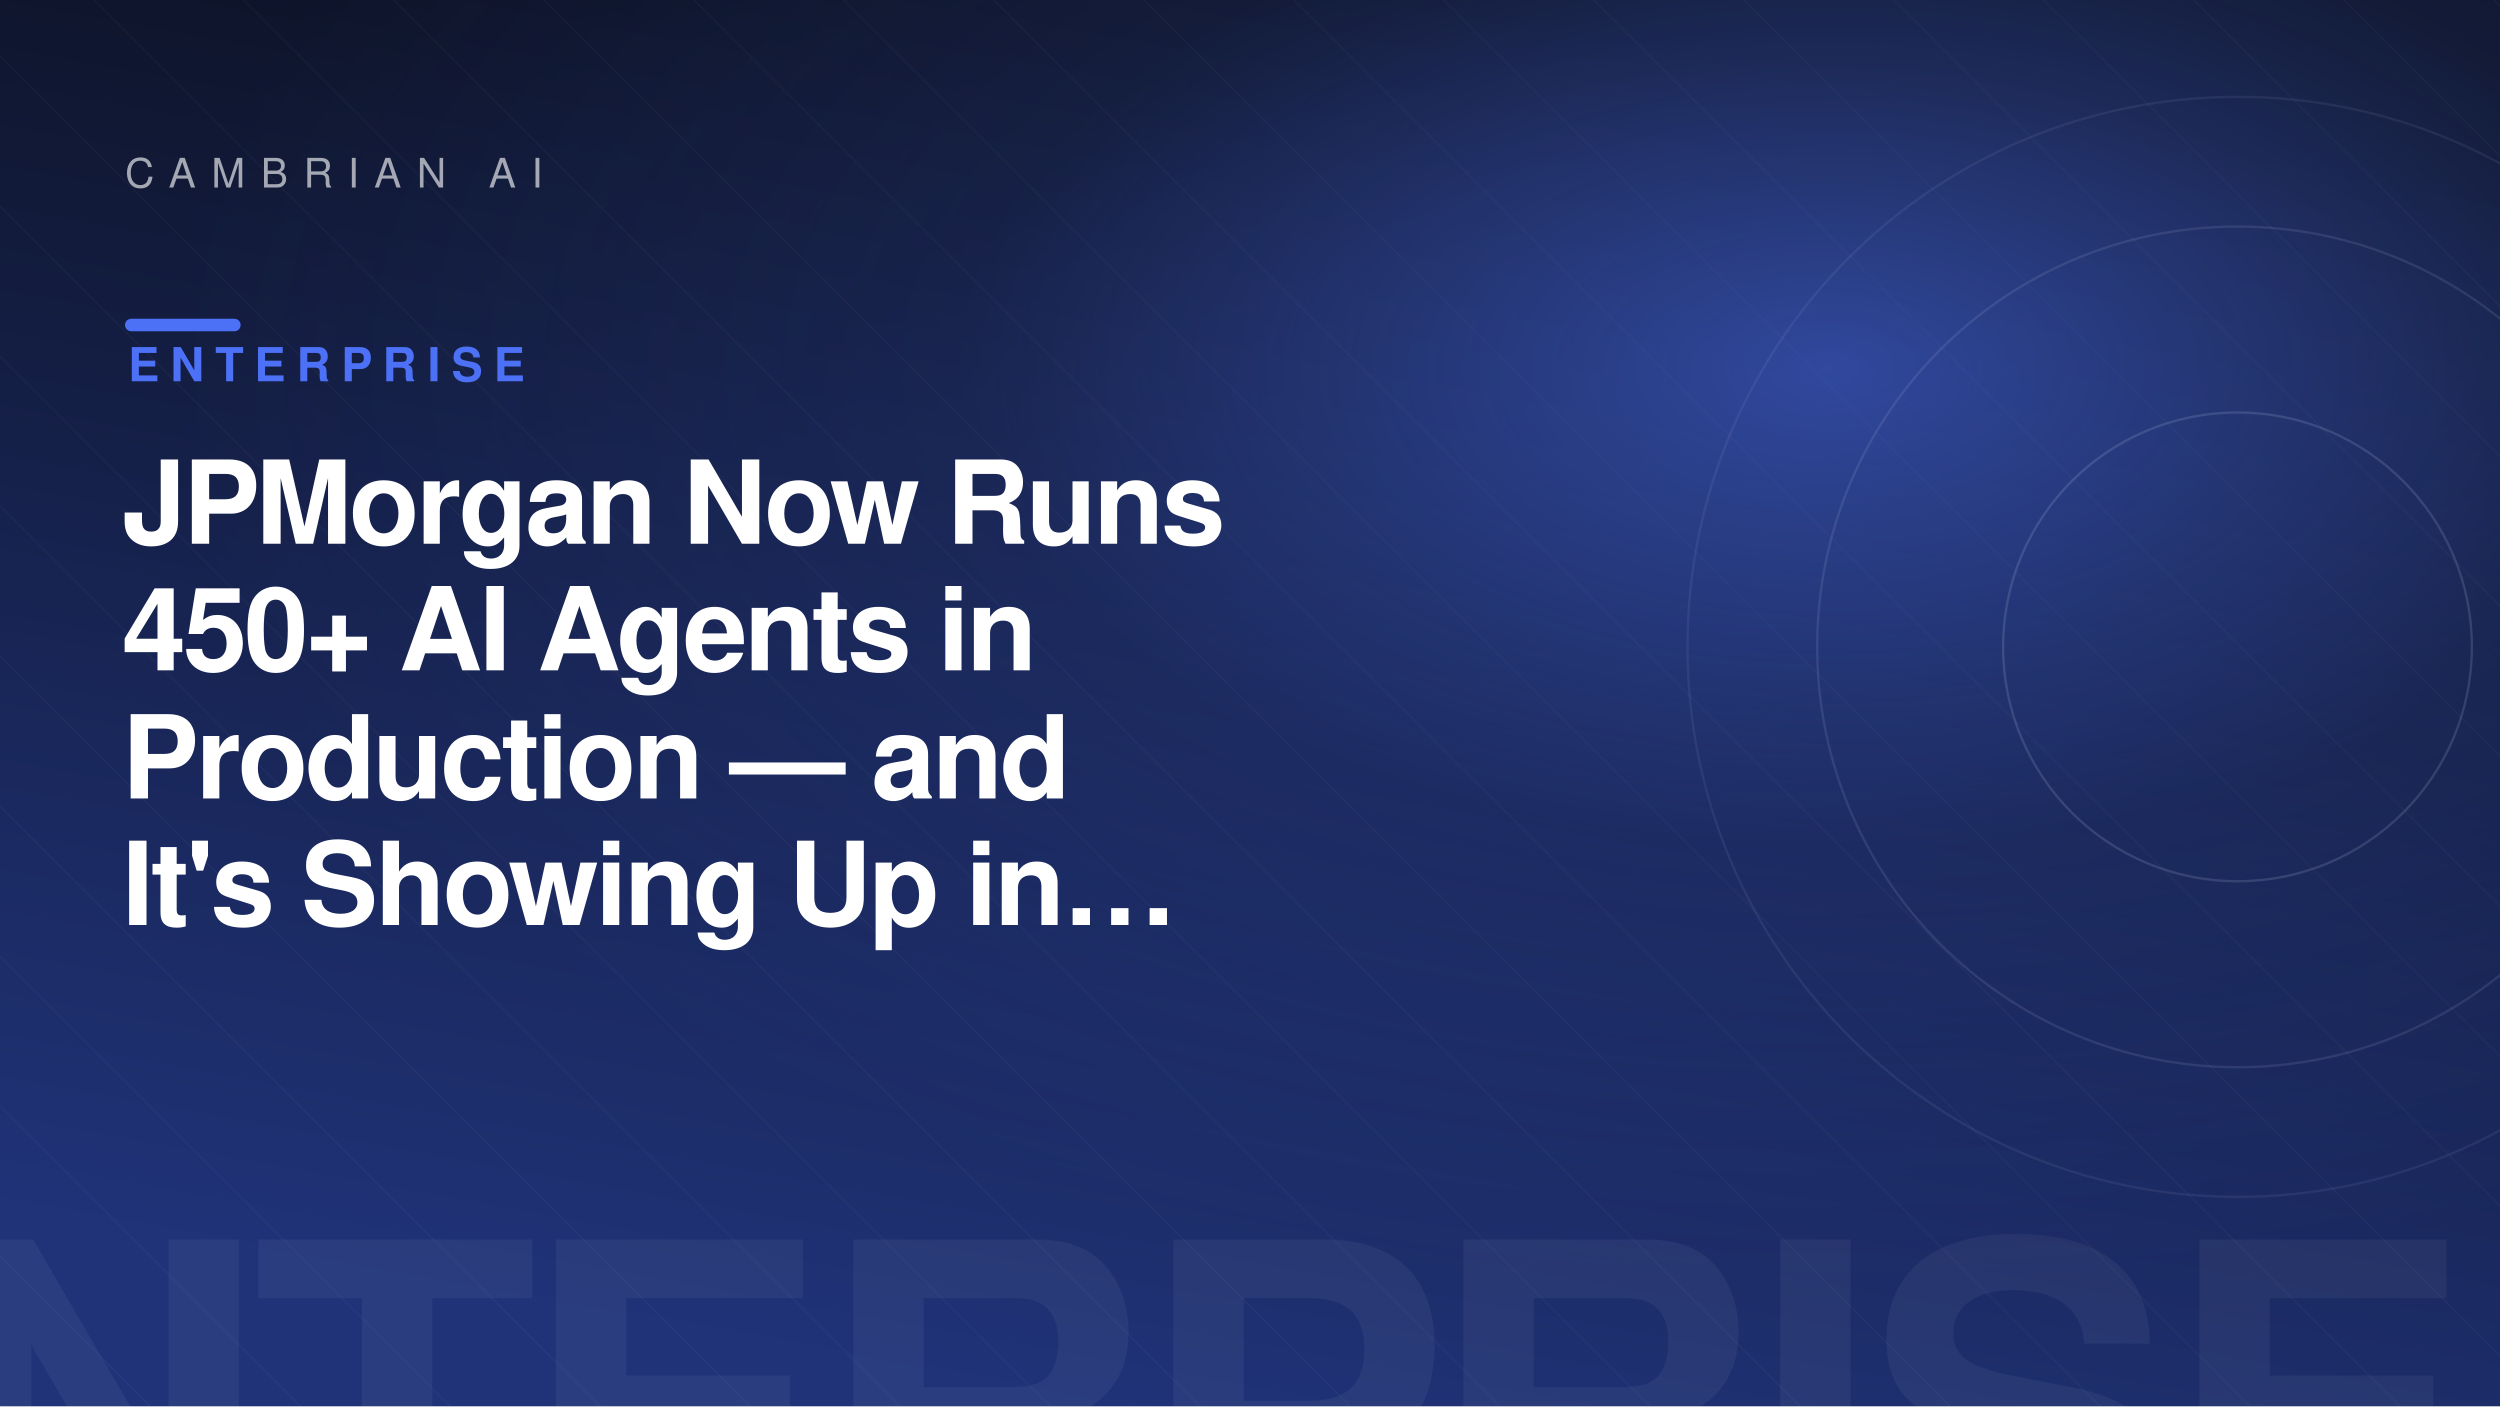
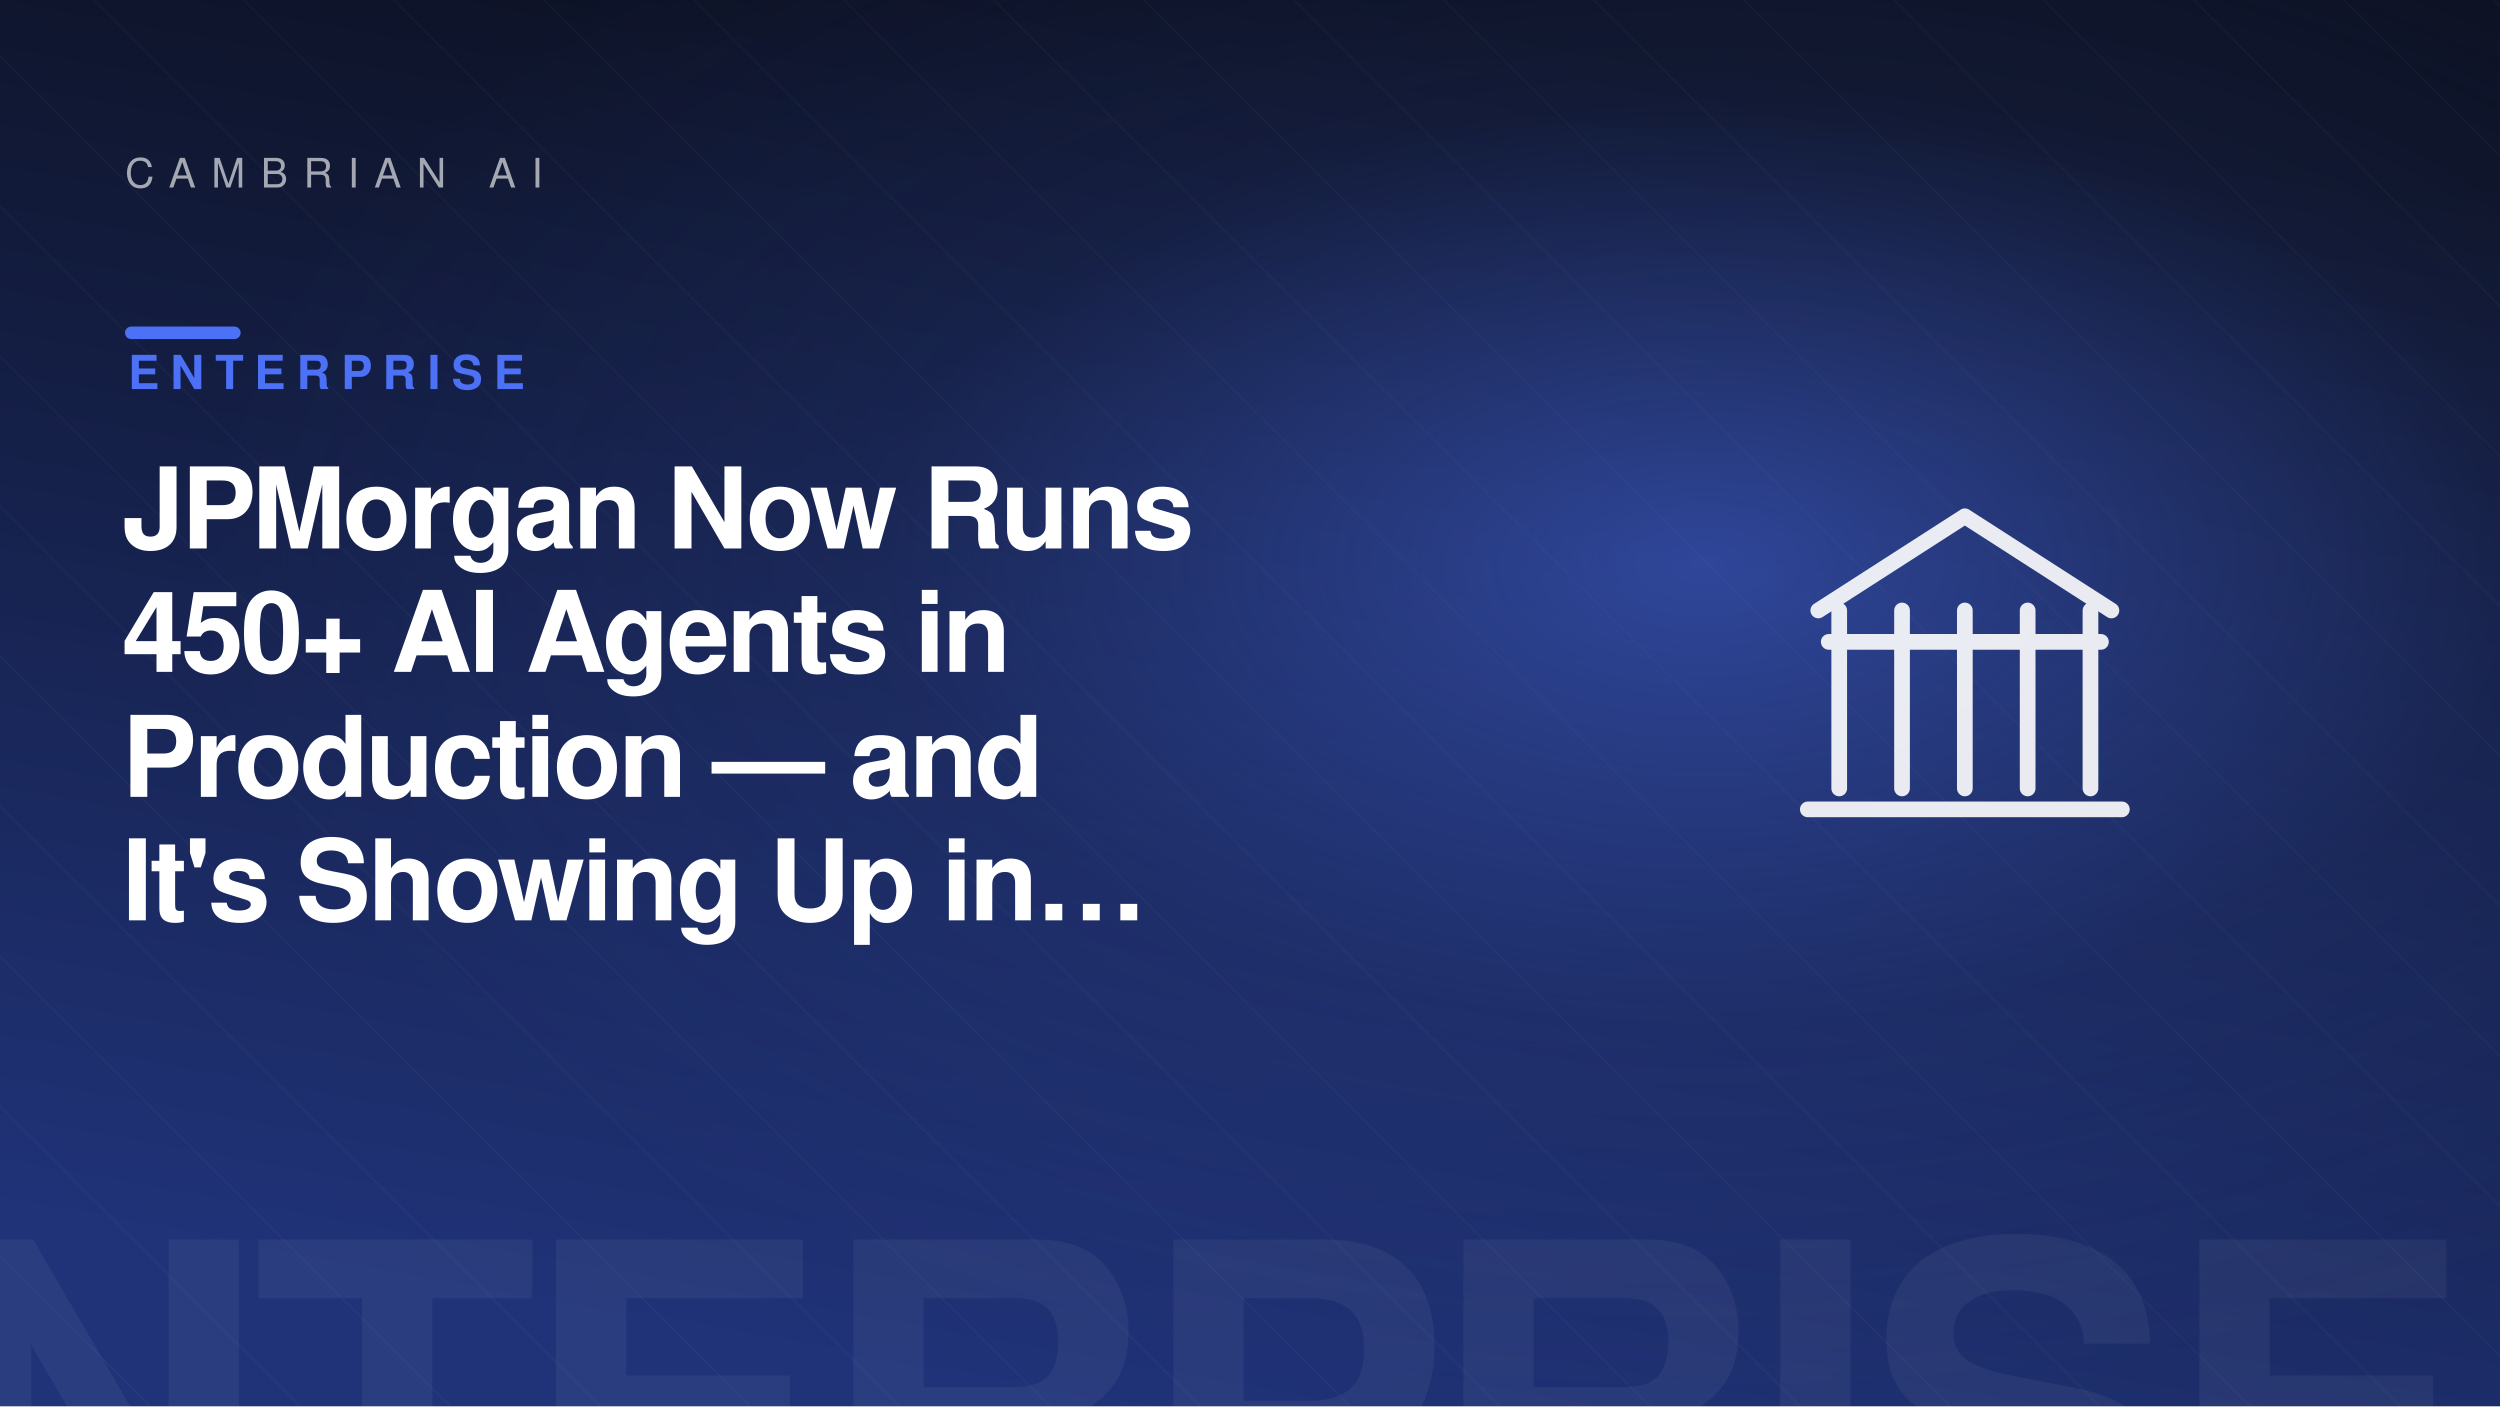
<svg xmlns="http://www.w3.org/2000/svg" width="1600" height="900" viewBox="0 0 1600 900" role="img" aria-label="JPMorgan Now Runs 450+ AI Agents in Production — and It's Showing Up in the Results">
  <defs>
    <linearGradient id="bg" gradientTransform="rotate(108 0.5 0.5)">
      <stop offset="0" stop-color="hsl(227, 44%, 8%)" />
      <stop offset="1" stop-color="hsl(227, 58%, 30%)" />
    </linearGradient>
-     <radialGradient id="glow" cx="73%" cy="26%" r="66%">
-       <stop offset="0" stop-color="hsl(227, 90%, 63%)" stop-opacity="0.55" />
-       <stop offset="52%" stop-color="hsl(227, 90%, 63%)" stop-opacity="0.12" />
+     <radialGradient id="glow" cx="68%" cy="40%" r="60%">
+       <stop offset="0" stop-color="hsl(227, 90%, 63%)" stop-opacity="0.5" />
+       <stop offset="55%" stop-color="hsl(227, 90%, 63%)" stop-opacity="0.1" />
      <stop offset="100%" stop-color="hsl(227, 90%, 63%)" stop-opacity="0" />
    </radialGradient>
  </defs>
  <rect width="1600" height="900" fill="url(#bg)" />
  <g>
    <line x1="-900" y1="0" x2="0" y2="900" stroke="#ffffff" stroke-width="1" opacity="0.028" />
    <line x1="-804" y1="0" x2="96" y2="900" stroke="#ffffff" stroke-width="1" opacity="0.028" />
    <line x1="-708" y1="0" x2="192" y2="900" stroke="#ffffff" stroke-width="1" opacity="0.028" />
    <line x1="-612" y1="0" x2="288" y2="900" stroke="#ffffff" stroke-width="1" opacity="0.028" />
    <line x1="-516" y1="0" x2="384" y2="900" stroke="#ffffff" stroke-width="1" opacity="0.028" />
    <line x1="-420" y1="0" x2="480" y2="900" stroke="#ffffff" stroke-width="1" opacity="0.028" />
    <line x1="-324" y1="0" x2="576" y2="900" stroke="#ffffff" stroke-width="1" opacity="0.028" />
    <line x1="-228" y1="0" x2="672" y2="900" stroke="#ffffff" stroke-width="1" opacity="0.028" />
    <line x1="-132" y1="0" x2="768" y2="900" stroke="#ffffff" stroke-width="1" opacity="0.028" />
    <line x1="-36" y1="0" x2="864" y2="900" stroke="#ffffff" stroke-width="1" opacity="0.028" />
    <line x1="60" y1="0" x2="960" y2="900" stroke="#ffffff" stroke-width="1" opacity="0.028" />
    <line x1="156" y1="0" x2="1056" y2="900" stroke="#ffffff" stroke-width="1" opacity="0.028" />
    <line x1="252" y1="0" x2="1152" y2="900" stroke="#ffffff" stroke-width="1" opacity="0.028" />
    <line x1="348" y1="0" x2="1248" y2="900" stroke="#ffffff" stroke-width="1" opacity="0.028" />
    <line x1="444" y1="0" x2="1344" y2="900" stroke="#ffffff" stroke-width="1" opacity="0.028" />
    <line x1="540" y1="0" x2="1440" y2="900" stroke="#ffffff" stroke-width="1" opacity="0.028" />
    <line x1="636" y1="0" x2="1536" y2="900" stroke="#ffffff" stroke-width="1" opacity="0.028" />
    <line x1="732" y1="0" x2="1632" y2="900" stroke="#ffffff" stroke-width="1" opacity="0.028" />
    <line x1="828" y1="0" x2="1728" y2="900" stroke="#ffffff" stroke-width="1" opacity="0.028" />
    <line x1="924" y1="0" x2="1824" y2="900" stroke="#ffffff" stroke-width="1" opacity="0.028" />
    <line x1="1020" y1="0" x2="1920" y2="900" stroke="#ffffff" stroke-width="1" opacity="0.028" />
    <line x1="1116" y1="0" x2="2016" y2="900" stroke="#ffffff" stroke-width="1" opacity="0.028" />
    <line x1="1212" y1="0" x2="2112" y2="900" stroke="#ffffff" stroke-width="1" opacity="0.028" />
    <line x1="1308" y1="0" x2="2208" y2="900" stroke="#ffffff" stroke-width="1" opacity="0.028" />
    <line x1="1404" y1="0" x2="2304" y2="900" stroke="#ffffff" stroke-width="1" opacity="0.028" />
    <line x1="1500" y1="0" x2="2400" y2="900" stroke="#ffffff" stroke-width="1" opacity="0.028" />
    <line x1="1596" y1="0" x2="2496" y2="900" stroke="#ffffff" stroke-width="1" opacity="0.028" />
  </g>
  <text x="1584" y="1012" text-anchor="end" font-family="Helvetica, Arial, sans-serif" font-size="300" font-weight="800" letter-spacing="-10" fill="#ffffff" opacity="0.05">ENTERPRISE</text>
  <rect width="1600" height="900" fill="url(#glow)" />
-   <g>
-     <circle cx="1432" cy="414" r="150" fill="none" stroke="hsl(227, 55%, 86%)" stroke-width="1.5" opacity="0.16" />
-     <circle cx="1432" cy="414" r="269" fill="none" stroke="hsl(227, 55%, 86%)" stroke-width="1.5" opacity="0.12" />
-     <circle cx="1432" cy="414" r="352" fill="none" stroke="hsl(227, 55%, 86%)" stroke-width="1.5" opacity="0.08" />
+   <g transform="translate(1090 250) scale(3.35)" fill="none" stroke="#ffffff" stroke-width="3" stroke-linecap="round" stroke-linejoin="round" opacity="0.9">
+     <path d="M22 42 50 24 78 42" />
+     <path d="M26 42V76M38 42V76M50 42V76M62 42V76M74 42V76" />
+     <path d="M20 80H80M24 48H76" />
  </g>
  <text x="80" y="120" font-family="Helvetica, Arial, sans-serif" font-size="26" letter-spacing="10" fill="#ffffff" opacity="0.62">CAMBRIAN AI</text>
-   <rect x="80" y="204" width="74" height="8" rx="4" fill="hsl(227, 90%, 63%)" />
-   <text x="82" y="244" font-family="Helvetica, Arial, sans-serif" font-size="30" font-weight="700" letter-spacing="7" fill="hsl(227, 90%, 63%)">ENTERPRISE</text>
-   <text x="78" y="348" font-family="Helvetica, Arial, sans-serif" font-size="74" font-weight="700" letter-spacing="-2" fill="#ffffff">JPMorgan Now Runs</text>
-   <text x="78" y="429" font-family="Helvetica, Arial, sans-serif" font-size="74" font-weight="700" letter-spacing="-2" fill="#ffffff">450+ AI Agents in</text>
-   <text x="78" y="511" font-family="Helvetica, Arial, sans-serif" font-size="74" font-weight="700" letter-spacing="-2" fill="#ffffff">Production — and</text>
-   <text x="78" y="592" font-family="Helvetica, Arial, sans-serif" font-size="74" font-weight="700" letter-spacing="-2" fill="#ffffff">It's Showing Up in…</text>
+   <rect x="80" y="209" width="74" height="8" rx="4" fill="hsl(227, 90%, 63%)" />
+   <text x="82" y="249" font-family="Helvetica, Arial, sans-serif" font-size="30" font-weight="700" letter-spacing="7" fill="hsl(227, 90%, 63%)">ENTERPRISE</text>
+   <text x="78" y="351" font-family="Helvetica, Arial, sans-serif" font-size="72" font-weight="700" letter-spacing="-2" fill="#ffffff">JPMorgan Now Runs</text>
+   <text x="78" y="430" font-family="Helvetica, Arial, sans-serif" font-size="72" font-weight="700" letter-spacing="-2" fill="#ffffff">450+ AI Agents in</text>
+   <text x="78" y="510" font-family="Helvetica, Arial, sans-serif" font-size="72" font-weight="700" letter-spacing="-2" fill="#ffffff">Production — and</text>
+   <text x="78" y="589" font-family="Helvetica, Arial, sans-serif" font-size="72" font-weight="700" letter-spacing="-2" fill="#ffffff">It's Showing Up in…</text>
</svg>
